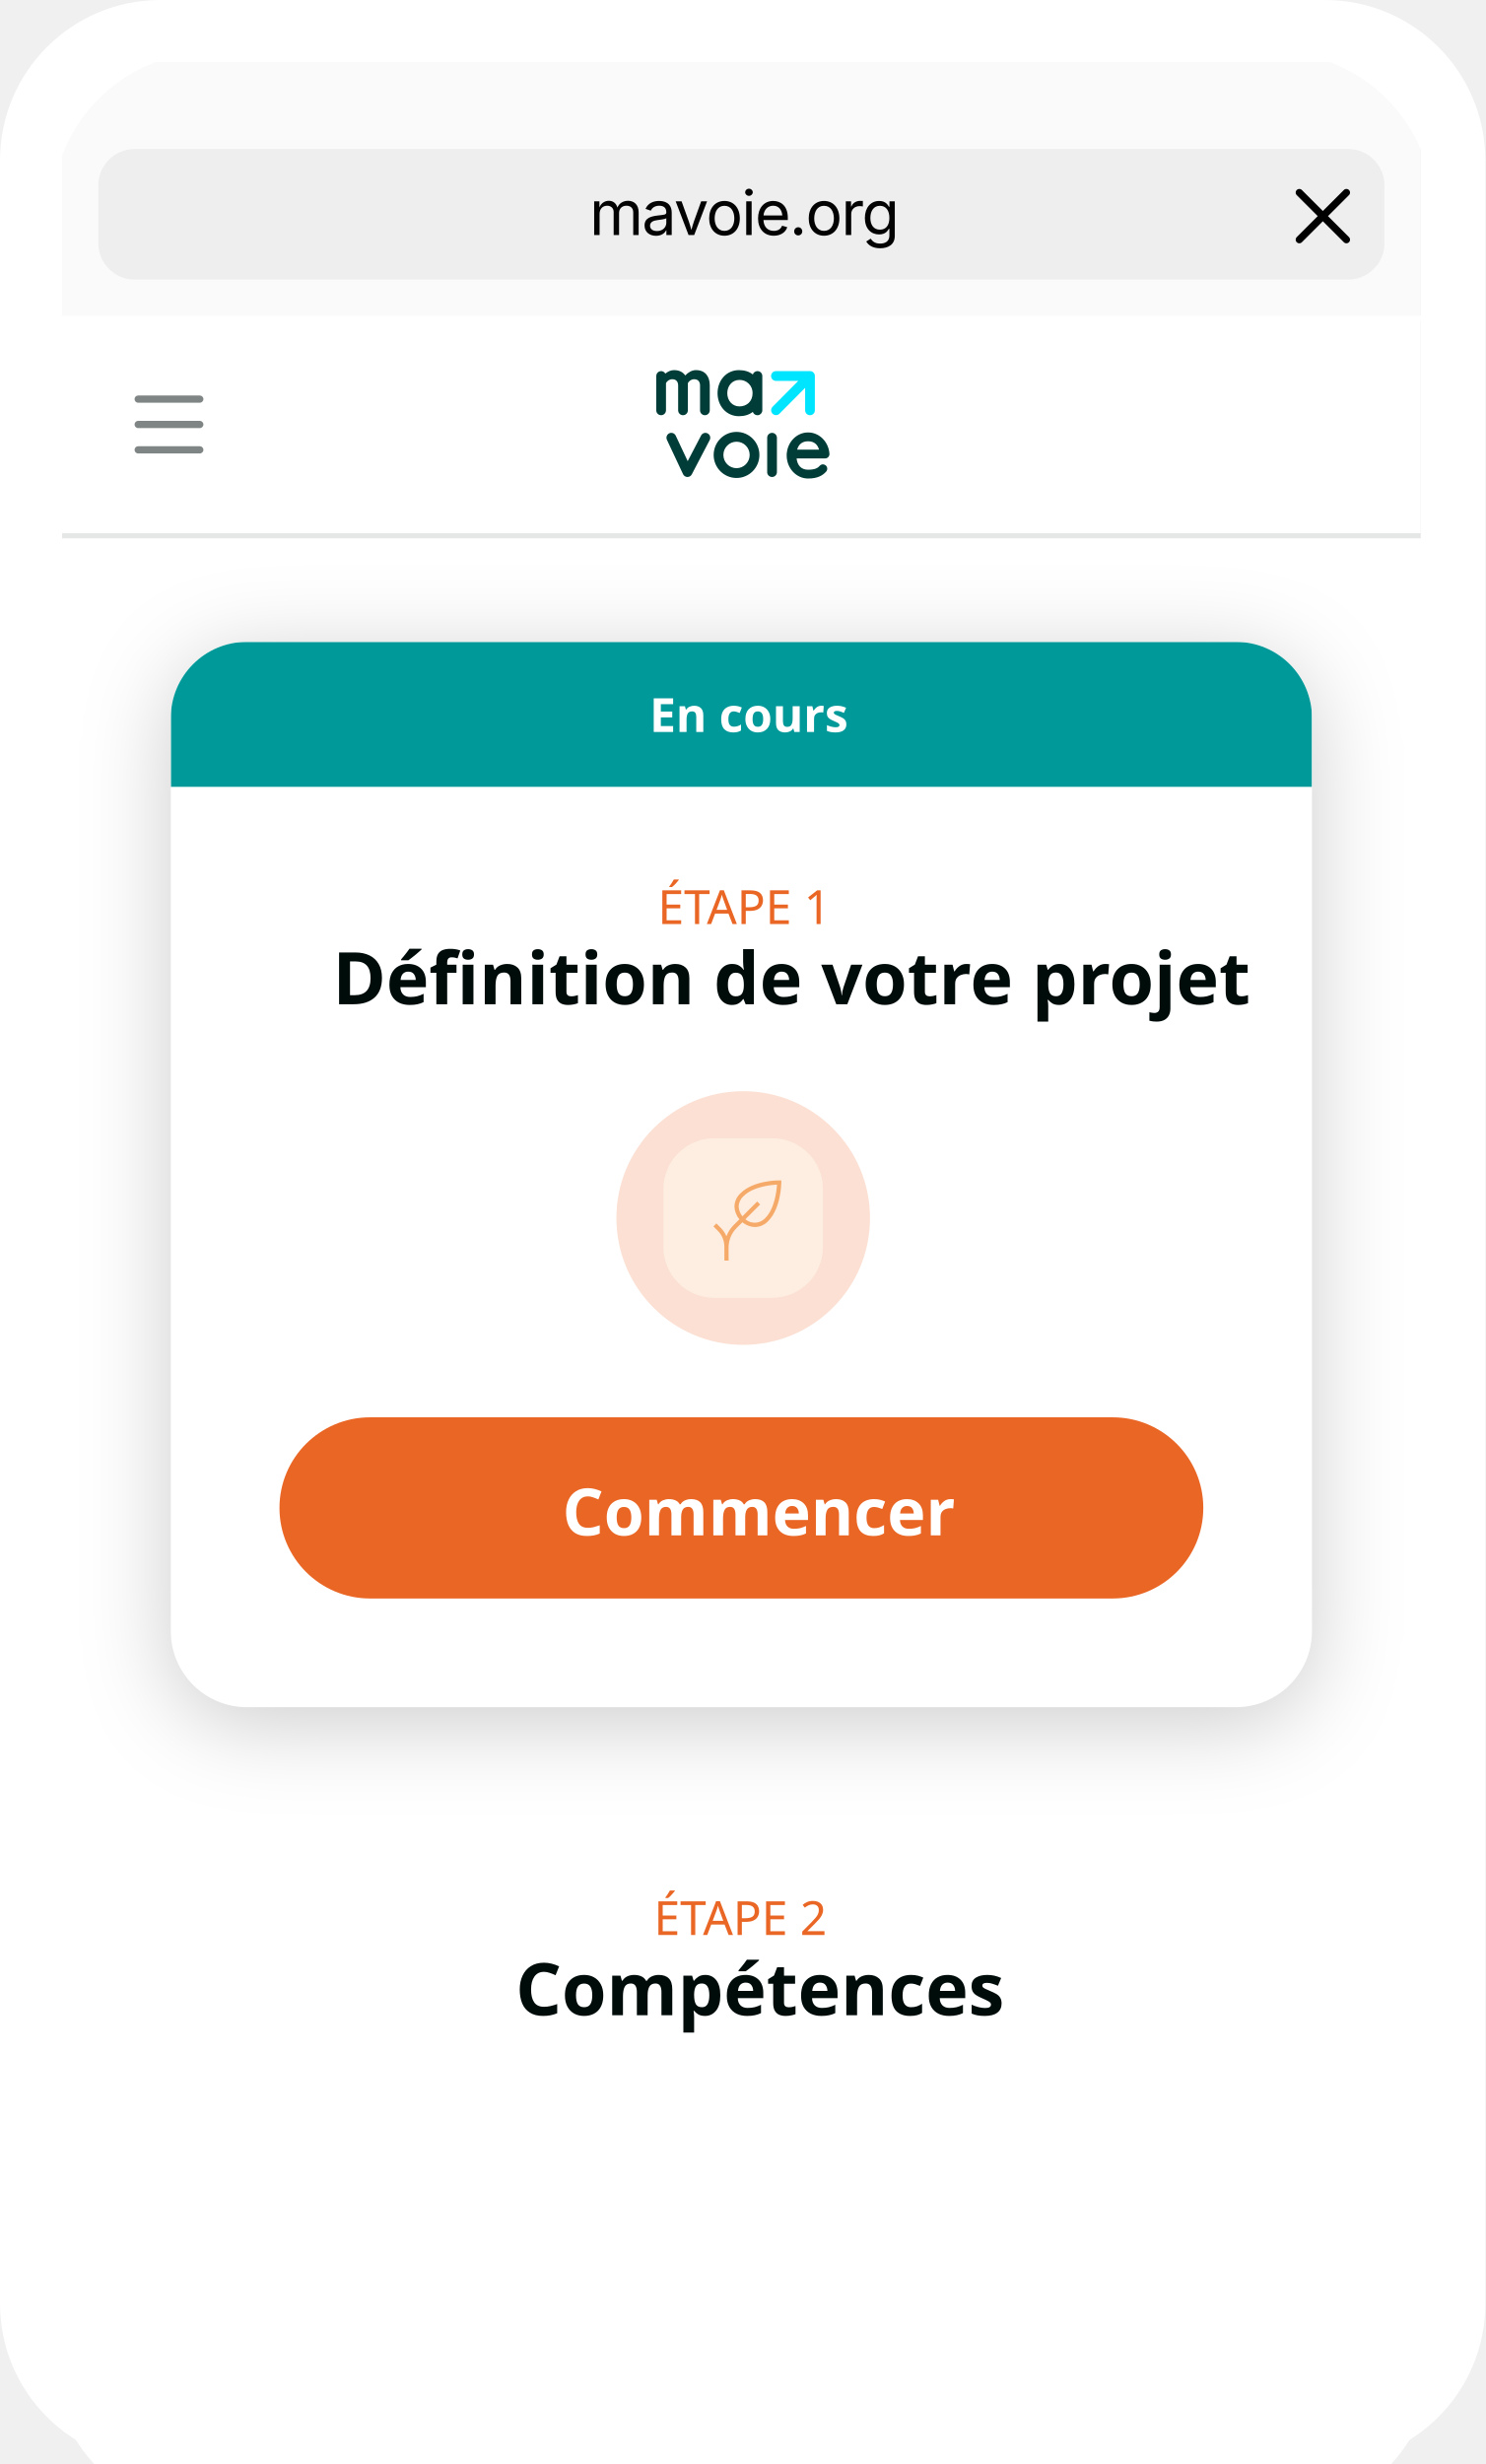
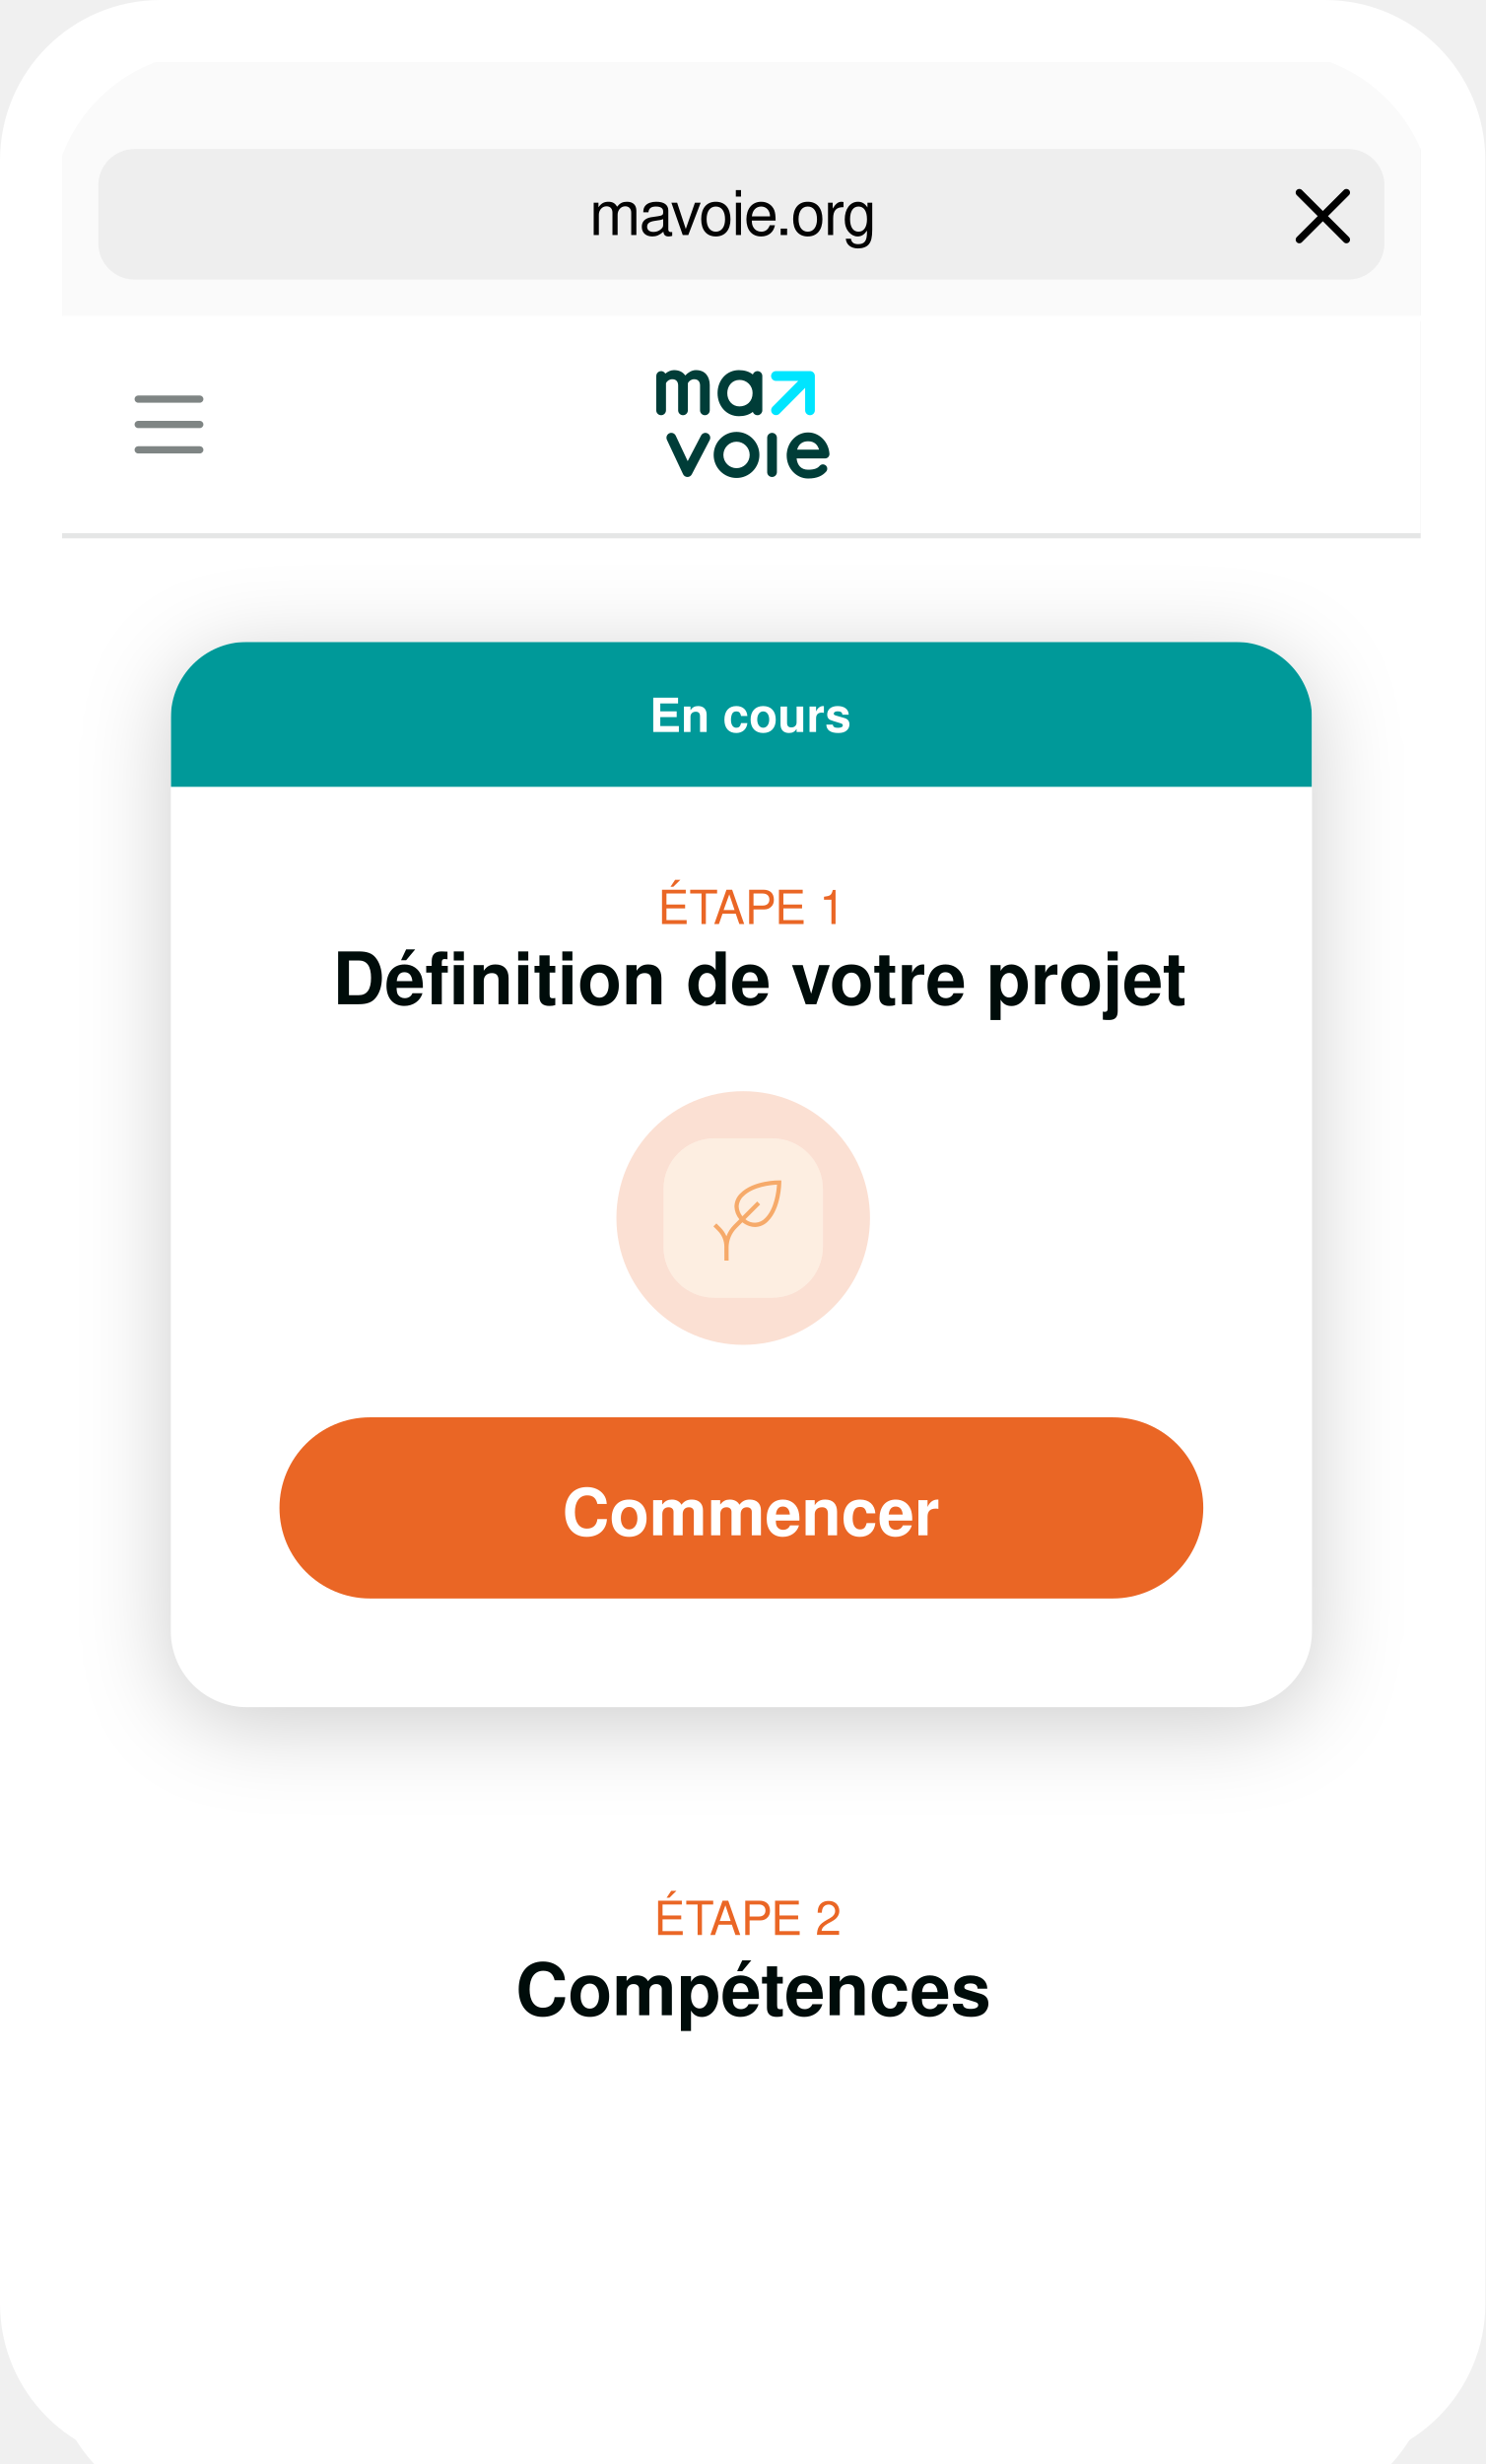
<svg xmlns="http://www.w3.org/2000/svg" xmlns:xlink="http://www.w3.org/1999/xlink" width="287" height="476" viewBox="0 0 287 476">
  <defs>
    <filter id="7a9cg8989e" width="100%" height="100%" x="0%" y="0%" filterUnits="objectBoundingBox">
      <feOffset in="SourceAlpha" result="shadowOffsetOuter1" />
      <feComposite in="shadowOffsetOuter1" in2="SourceAlpha" operator="out" result="shadowOffsetOuter1" />
      <feColorMatrix in="shadowOffsetOuter1" values="0 0 0 0 0 0 0 0 0 0 0 0 0 0 0 0 0 0 0.25 0" />
    </filter>
    <filter id="lzend53tbh" width="100.4%" height="104.8%" x="-.2%" y="-1.2%" filterUnits="objectBoundingBox">
      <feOffset dy="1" in="SourceAlpha" result="shadowOffsetOuter1" />
      <feColorMatrix in="shadowOffsetOuter1" values="0 0 0 0 0.898 0 0 0 0 0.902 0 0 0 0 0.902 0 0 0 1 0" />
    </filter>
    <filter id="rwgjl7jtpj">
      <feColorMatrix in="SourceGraphic" values="0 0 0 0 0 0 0 0 0 0.047 0 0 0 0 0.039 0 0 0 1 0" />
    </filter>
    <filter id="2irlpxm8tk">
      <feColorMatrix in="SourceGraphic" values="0 0 0 0 0 0 0 0 0 0.047 0 0 0 0 0.039 0 0 0 1 0" />
    </filter>
    <filter id="omwoq6aewm" width="124.5%" height="126.2%" x="-12.2%" y="-11.7%" filterUnits="objectBoundingBox">
      <feOffset dy="3" in="SourceAlpha" result="shadowOffsetOuter1" />
      <feGaussianBlur in="shadowOffsetOuter1" result="shadowBlurOuter1" stdDeviation="8.5" />
      <feColorMatrix in="shadowBlurOuter1" values="0 0 0 0 0 0 0 0 0 0 0 0 0 0 0 0 0 0 0.2 0" />
    </filter>
    <filter id="xffby1awso">
      <feColorMatrix in="SourceGraphic" values="0 0 0 0 0.918 0 0 0 0 0.402 0 0 0 0 0.144 0 0 0 1 0" />
    </filter>
    <filter id="qftmk3rd3p">
      <feColorMatrix in="SourceGraphic" values="0 0 0 0 0 0 0 0 0 0.047 0 0 0 0 0.039 0 0 0 1 0" />
    </filter>
    <rect id="cdqud449pb" width="287" height="476" x="0" y="0" rx="31" />
    <rect id="mq275krnqc" width="267" height="476" x="10" y="10" rx="31" />
    <rect id="7cdpfi8zwl" width="220.5" height="205.8" x="21" y="112" rx="14.7" />
    <path id="rw9fdm9fof" d="M0 0H262.5V49H0z" />
    <path id="xcne8rd05g" d="M0 7.003C0 3.135 3.142 0 7.004 0h234.492c3.868 0 7.004 3.14 7.004 7.003v11.194c0 3.868-3.142 7.003-7.004 7.003H7.004C3.136 25.2 0 22.06 0 18.197V7.003z" />
    <path id="xq8ptdpzii" d="M0 49H262.5V91H0z" />
  </defs>
  <g fill="none" fill-rule="evenodd" transform="translate(0 0)">
    <use fill="#FFF" xlink:href="#cdqud449pb" />
    <mask id="x8b33e9vjd" fill="#fff">
      <use xlink:href="#mq275krnqc" />
    </mask>
    <g mask="url(#x8b33e9vjd)">
      <g transform="translate(12 12)">
        <path fill="#FFF" d="M0 0H262.5V466.9H0z" />
        <g>
          <use fill="#000" filter="url(#7a9cg8989e)" xlink:href="#rw9fdm9fof" />
          <use fill="#F8F8F8" fill-opacity=".82" xlink:href="#rw9fdm9fof" />
          <g transform="translate(7 16.8)">
            <use fill="#8E8E93" fill-opacity=".12" xlink:href="#xcne8rd05g" />
          </g>
-           <text fill="#030303" font-family="SFProText-Regular, SF Pro Text" font-size="11.9" letter-spacing="-.287">
+           <text fill="#030303" font-family="SFProText-Regular, SF Pro Text, Helvetica" font-size="11.9" letter-spacing="-.287">
            <tspan x="101.883" y="33.4">mavoie.org</tspan>
          </text>
          <path stroke="#000" stroke-linecap="round" stroke-width="1.4" d="M239.05 25.2l6.19 6.19 2.91 2.91m0-9.1l-6.19 6.19-2.91 2.91" />
        </g>
        <g>
          <use fill="#000" filter="url(#lzend53tbh)" xlink:href="#xq8ptdpzii" />
          <use fill="#FFF" xlink:href="#xq8ptdpzii" />
        </g>
        <g>
          <path fill="#00E5FF" fill-rule="nonzero" d="M30.647 1.262l-.002-.04c0-.017 0-.035-.002-.052l-.008-.056c-.002-.012-.003-.024-.006-.035-.003-.02-.008-.038-.013-.057l-.009-.033c-.005-.018-.012-.036-.018-.053L30.576.9l-.022-.048c-.006-.012-.01-.024-.017-.036-.008-.016-.018-.03-.026-.045l-.022-.035c-.01-.017-.023-.032-.035-.048-.006-.009-.012-.018-.02-.027-.039-.048-.083-.093-.131-.132l-.031-.024c-.014-.01-.028-.022-.043-.031L30.188.45 30.15.427l-.044-.021-.04-.019-.044-.016-.042-.015c-.015-.005-.032-.008-.047-.012-.014-.004-.028-.008-.042-.01-.02-.005-.04-.007-.06-.01l-.03-.004c-.032-.004-.064-.005-.096-.005h-6.579c-.52 0-.94.424-.94.947 0 .25.1.492.275.67.177.177.416.277.665.277h4.311l-4.962 4.998c-.177.178-.276.419-.276.67 0 .25.1.492.276.67.367.37.962.37 1.329 0l4.963-5v4.344c0 .523.42.947.94.947s.94-.424.94-.947V1.262z" transform="translate(114.8 59.375)" />
          <g filter="url(#rwgjl7jtpj)" transform="translate(114.8 59.375)">
            <g transform="translate(0 .125)">
              <rect width="1.88" height="8.524" x="21.434" y="12.123" fill="#000C0A" fill-rule="nonzero" rx=".94" />
              <path fill="#000C0A" fill-rule="nonzero" d="M15.511 13.83c1.402 0 2.539 1.144 2.539 2.556 0 1.412-1.137 2.557-2.539 2.557-1.401 0-2.538-1.145-2.538-2.557.002-1.411 1.137-2.555 2.538-2.557m0-1.894c-2.44 0-4.418 1.993-4.418 4.451 0 2.458 1.978 4.451 4.418 4.451 2.44 0 4.419-1.993 4.419-4.45 0-2.46-1.978-4.452-4.419-4.452zM33.467 16.208l-.007-.099c-.18-2.28-1.957-4.068-4.12-4.068-2.133 0-3.887 1.735-4.112 3.964-.017.067-.025.135-.025.203 0 .03.001.06.004.089-.002.065-.004.13-.004.195 0 2.459 1.851 4.451 4.136 4.451 1.776 0 2.784-.55 3.486-1.335.177-.196.251-.464.2-.723-.051-.26-.221-.479-.459-.591l-.033-.016c-.338-.155-.738-.062-.974.228-.346.414-.923.733-2.22.733-1.325 0-2.067-.825-2.224-2.178h5.506c.468 0 .846-.382.846-.853zm-4.128-2.462c1.224 0 1.855.694 2.113 1.61h-4.229c.282-1.013.988-1.61 2.116-1.61zM19.554.191c-.405 0-.764.262-.892.648-.701-.559-1.62-.837-2.68-.837-2.441 0-4.137 1.993-4.137 4.451 0 2.458 1.696 4.451 4.136 4.451 1.06 0 1.98-.278 2.681-.837.146.44.587.71 1.042.635.455-.074.79-.47.79-.934v-6.63c0-.523-.421-.947-.94-.947zm-3.479 6.82c-1.4 0-2.35-1.148-2.35-2.558s.95-2.557 2.35-2.557c.678-.015 1.332.25 1.811.733.48.482.742 1.141.727 1.824 0 1.604-1.138 2.557-2.538 2.557zM10.339 2.841C10.303 1.201 9.454 0 7.662 0 6.899 0 6.183.422 5.6 1.03 5.168.39 4.453 0 3.43 0c-.6 0-1.173.263-1.673.671-.21-.375-.644-.56-1.057-.45C.288.33 0 .705 0 1.135v6.63c0 .523.42.947.94.947s.94-.424.94-.947V2.537c.221-.483.706-.788 1.235-.775.78 0 1.115.537 1.115 1.19v4.814c0 .523.42.947.94.947s.94-.424.94-.947V2.537c.221-.483.706-.788 1.235-.775.78 0 1.115.537 1.115 1.19v4.814c0 .523.421.947.94.947.52 0 .94-.424.94-.947V2.84h-.001z" />
              <g filter="url(#2irlpxm8tk)">
                <path fill="#FFF" fill-rule="nonzero" d="M6.031 20.648h-.02c-.356-.008-.677-.217-.83-.541l-3.116-6.63c-.148-.306-.121-.67.07-.95.191-.281.518-.437.854-.408.337.029.633.238.775.547l2.312 4.917 2.587-4.953c.242-.463.81-.64 1.27-.397.46.244.636.817.394 1.28l-3.464 6.629c-.162.311-.483.506-.832.506z" />
              </g>
            </g>
          </g>
        </g>
        <path fill="#7F8584" d="M26.6 74.2c.387 0 .7.313.7.7 0 .387-.313.7-.7.7H14.7c-.387 0-.7-.313-.7-.7 0-.387.313-.7.7-.7h11.9zm0-4.9c.387 0 .7.313.7.7 0 .387-.313.7-.7.7H14.7c-.387 0-.7-.313-.7-.7 0-.387.313-.7.7-.7h11.9zm0-4.9c.387 0 .7.313.7.7 0 .387-.313.7-.7.7H14.7c-.387 0-.7-.313-.7-.7 0-.387.313-.7.7-.7h11.9z" />
-         <text font-family="ProximaSoft-Regular, Proxima Soft" font-size="9.1">
+         <text font-family="ProximaSoft-Regular, Proxima Soft, Helvetica" font-size="9.1">
          <tspan x="114.342" y="361.8" fill="#EA6625">ÉTAPE 2</tspan>
        </text>
-         <text font-family="ProximaSoft-Bold, Proxima Soft" font-size="14" font-weight="bold">
+         <text font-family="ProximaSoft-Bold, Proxima Soft, Helvetica" font-size="14" font-weight="bold">
          <tspan x="87.612" y="377.3" fill="#000C0A">Compétences</tspan>
        </text>
        <mask id="2t54ckxh6n" fill="#fff">
          <use xlink:href="#7cdpfi8zwl" />
        </mask>
        <g>
          <use fill="#000" filter="url(#omwoq6aewm)" xlink:href="#7cdpfi8zwl" />
          <use fill="#FFF" xlink:href="#7cdpfi8zwl" />
        </g>
        <g mask="url(#2t54ckxh6n)">
          <g transform="translate(42 261.8)">
            <rect width="178.5" height="35" fill="#EA6625" rx="17.5" />
-             <text font-family="ProximaSoft-Bold, Proxima Soft" font-size="12.6" font-weight="bold">
+             <text font-family="ProximaSoft-Bold, Proxima Soft, Helvetica" font-size="12.6" font-weight="bold">
              <tspan x="54.644" y="22.8" fill="#FFF">Commencer</tspan>
            </text>
          </g>
        </g>
-         <text font-family="ProximaSoft-Regular, Proxima Soft" font-size="9.1" mask="url(#2t54ckxh6n)">
+         <text font-family="ProximaSoft-Regular, Proxima Soft, Helvetica" font-size="9.1" mask="url(#2t54ckxh6n)">
          <tspan x="115.097" y="166.5" fill="#EA6625">ÉTAPE 1</tspan>
        </text>
-         <text font-family="ProximaSoft-Bold, Proxima Soft" font-size="14" font-weight="bold" mask="url(#2t54ckxh6n)">
+         <text font-family="ProximaSoft-Bold, Proxima Soft, Helvetica" font-size="14" font-weight="bold" mask="url(#2t54ckxh6n)">
          <tspan x="52.255" y="182" fill="#000C0A">Définition de votre projet</tspan>
        </text>
        <g mask="url(#2t54ckxh6n)">
          <g transform="translate(107.1 198.8)">
            <circle cx="24.5" cy="24.5" r="24.5" fill="#FBE0D3" />
            <g transform="translate(9.1 9.1)">
              <rect width="30.8" height="30.8" fill="#FFF" rx="9.8" />
              <g filter="url(#xffby1awso)">
                <rect width="30.8" height="30.8" fill="#000C0A" opacity=".2" rx="9.8" />
                <g filter="url(#qftmk3rd3p)" transform="translate(5.6 5.6)">
                  <path fill="#000" fill-rule="nonzero" d="M9.281 5.009c-.731.664-1.156 1.6-1.173 2.588.04.9.374 1.76.951 2.45l-1.105 1.104c-.613.615-1.088 1.354-1.393 2.167-.261-.615-.639-1.173-1.111-1.645l-.83-.83-.578.577.83.83c.829.824 1.293 1.946 1.29 3.115v.046c0 .029-.004.057-.004.082l.01 2.525h.816l-.006-1.51v-1.1c.021-1.38.578-2.699 1.552-3.676l1.11-1.107c.4.314.85.559 1.332.726.36.122.736.186 1.115.188.977-.021 1.902-.443 2.558-1.167 2.45-2.45 2.517-7.231 2.519-7.432v-.408h-.408c-.19-.008-4.98-.017-7.475 2.477zm4.787 4.785c-1.001 1.116-2.712 1.225-3.847.245l2.859-2.858-.578-.577-2.858 2.858c-.433-.536-.684-1.195-.717-1.883.025-.766.363-1.488.935-1.999 1.844-1.845 5.274-2.172 6.469-2.23-.078 1.2-.446 4.627-2.263 6.444z" />
                </g>
              </g>
            </g>
          </g>
        </g>
        <path fill="#099" d="M21 112H241.5V140H21z" mask="url(#2t54ckxh6n)" />
-         <text font-family="ProximaSoft-Bold, Proxima Soft" font-size="9.1" font-weight="bold" mask="url(#2t54ckxh6n)">
+         <text font-family="ProximaSoft-Bold, Proxima Soft, Helvetica" font-size="9.1" font-weight="bold" mask="url(#2t54ckxh6n)">
          <tspan x="113.5" y="129.4" fill="#FFF">En cours</tspan>
        </text>
        <g mask="url(#2t54ckxh6n)">
          <g transform="translate(107.1 391.3)">
            <circle cx="24.5" cy="24.5" r="24.5" fill="#E5E6E6" />
            <g>
              <path d="M0 0L16.8 0 16.8 16.8 0 16.8z" transform="translate(16.1 16.1)" />
              <path fill="#000" fill-rule="nonzero" d="M13.3 7h.7c.387 0 .7.313.7.7v7c0 .387-.313.7-.7.7H2.8c-.387 0-.7-.313-.7-.7v-7c0-.387.313-.7.7-.7h.7v-.7c0-1.75.934-3.368 2.45-4.244 1.516-.875 3.384-.875 4.9 0 1.516.876 2.45 2.493 2.45 4.244V7zm-1.4 0v-.7c0-1.933-1.567-3.5-3.5-3.5S4.9 4.367 4.9 6.3V7h7zM7.7 9.8v2.8h1.4V9.8H7.7z" transform="translate(16.1 16.1)" />
            </g>
          </g>
        </g>
-         <text font-family="ProximaSoft-Bold, Proxima Soft" font-size="10.5" font-weight="bold" mask="url(#2t54ckxh6n)">
+         <text font-family="ProximaSoft-Bold, Proxima Soft, Helvetica" font-size="10.5" font-weight="bold" mask="url(#2t54ckxh6n)">
          <tspan x="88.3" y="457.3" fill="#000C0A">Terminez l'étape 1</tspan>
        </text>
      </g>
    </g>
  </g>
</svg>
